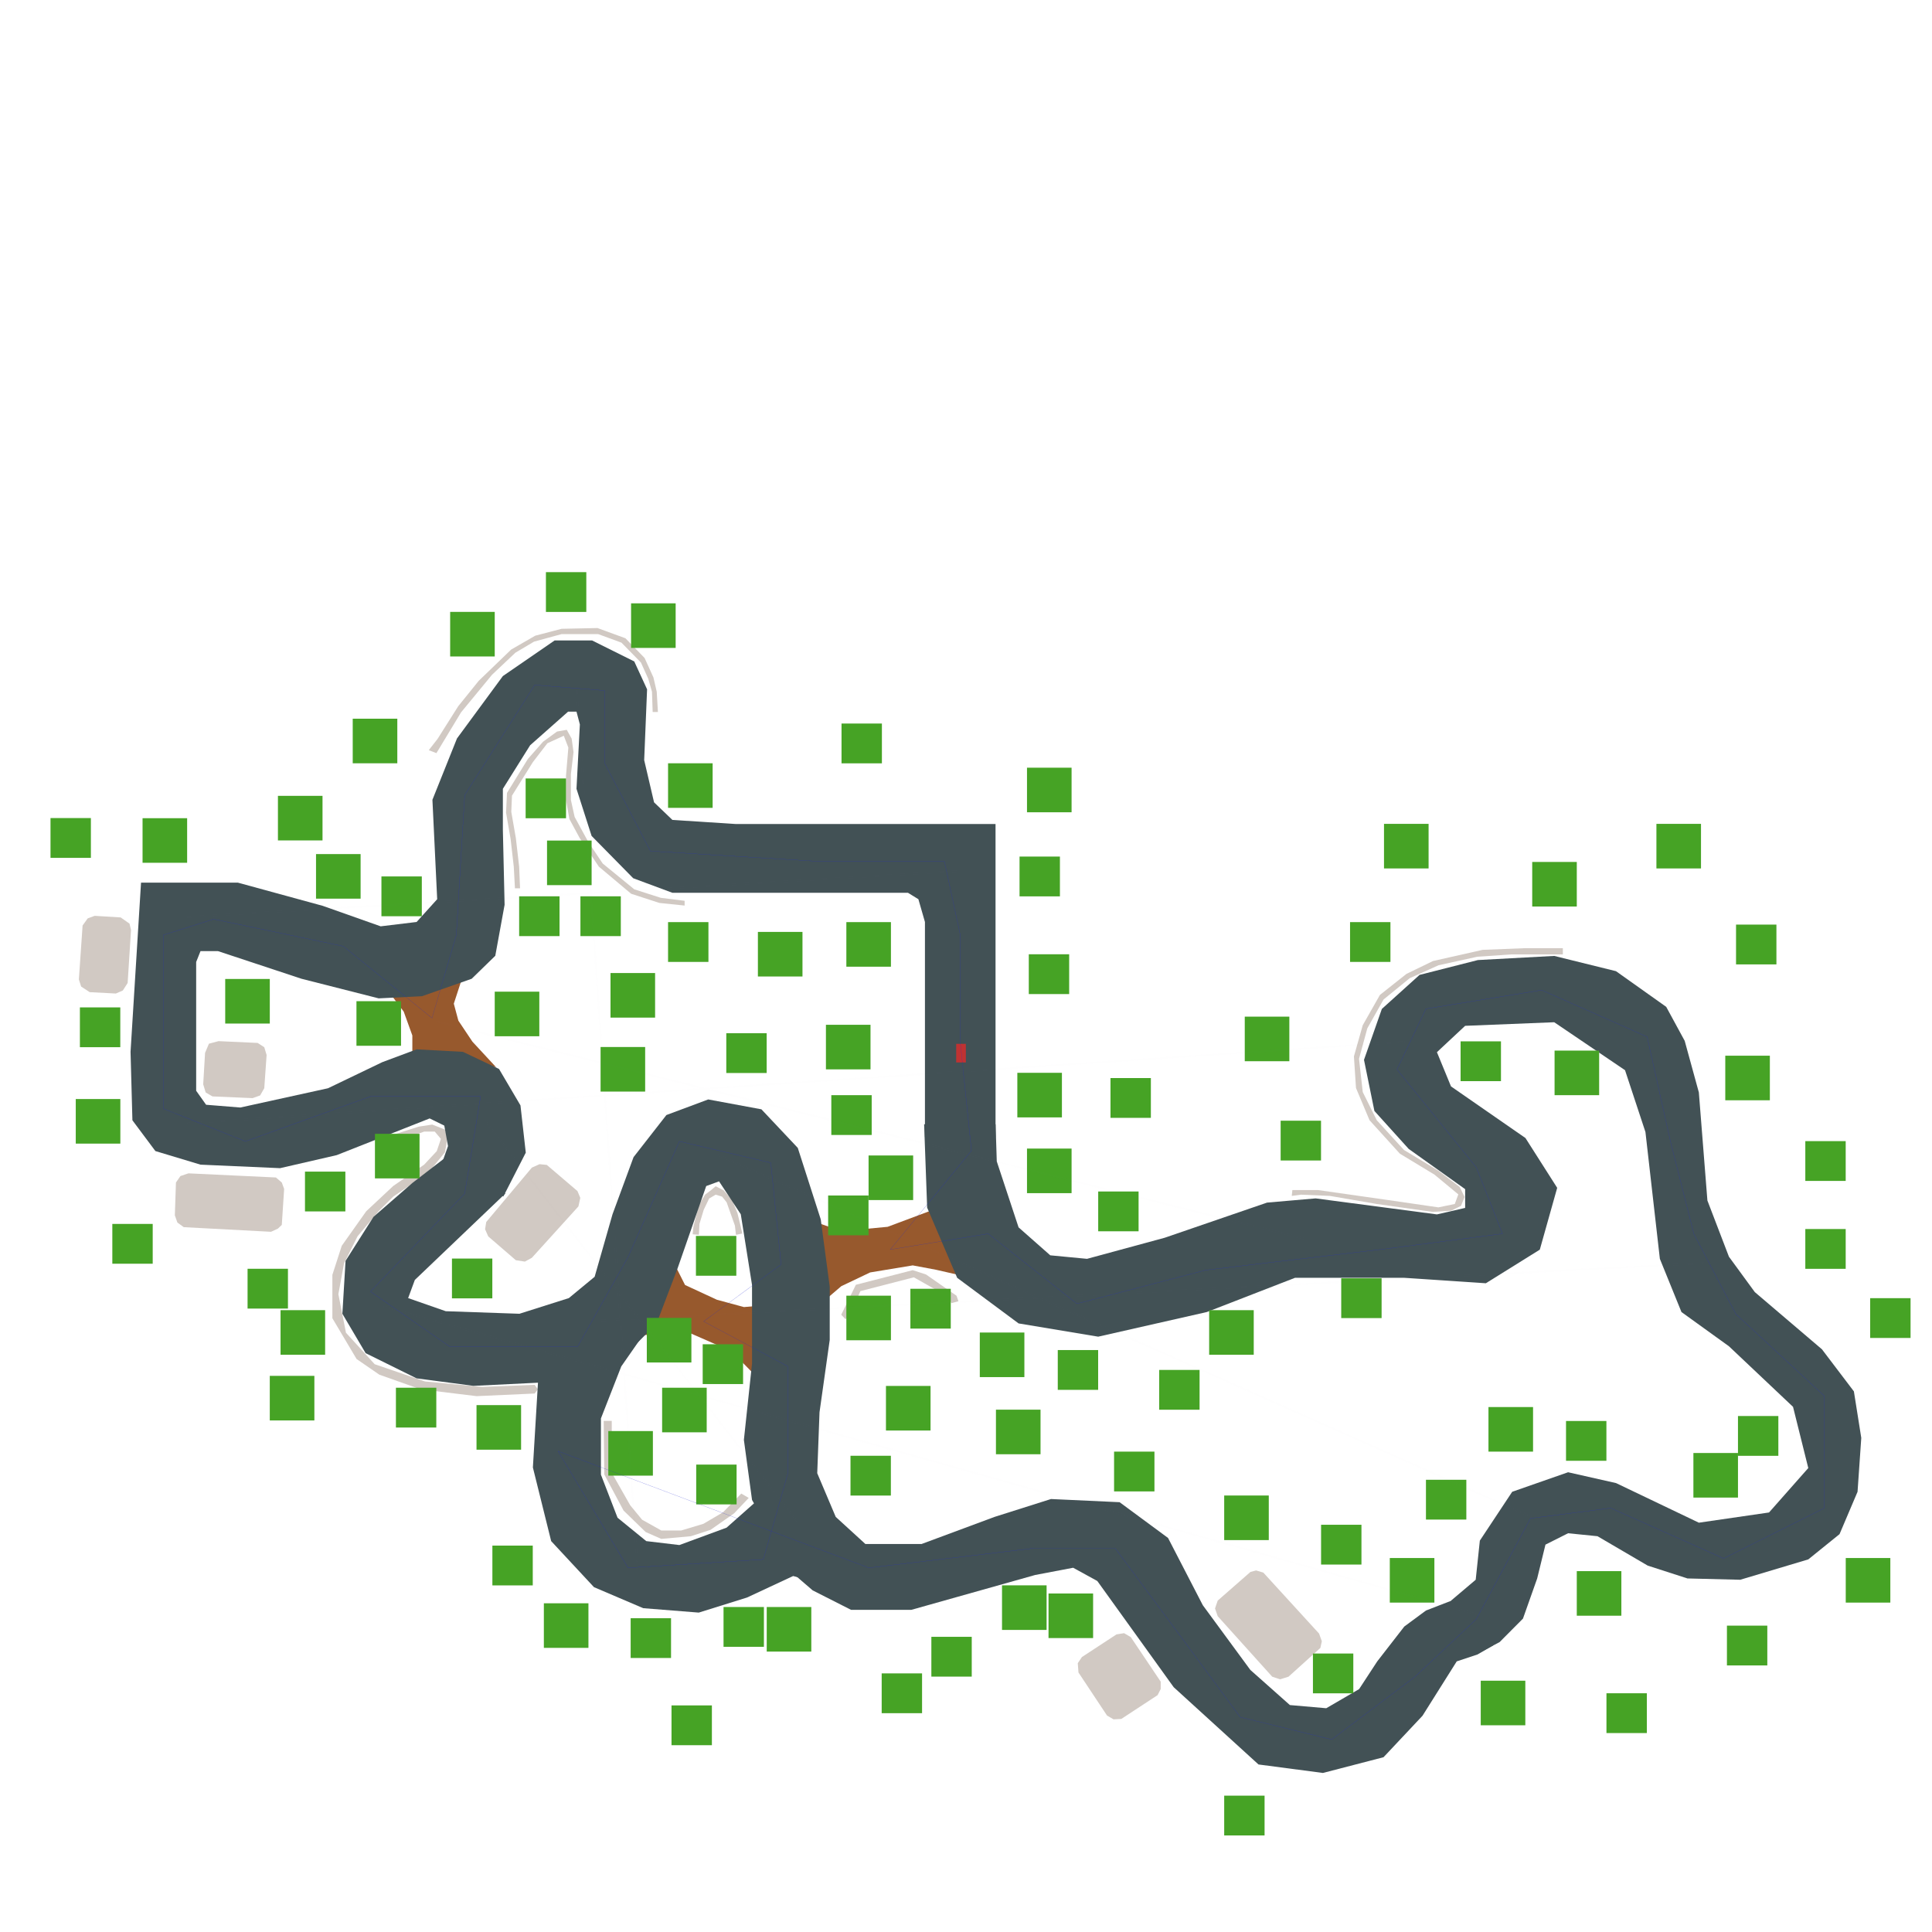
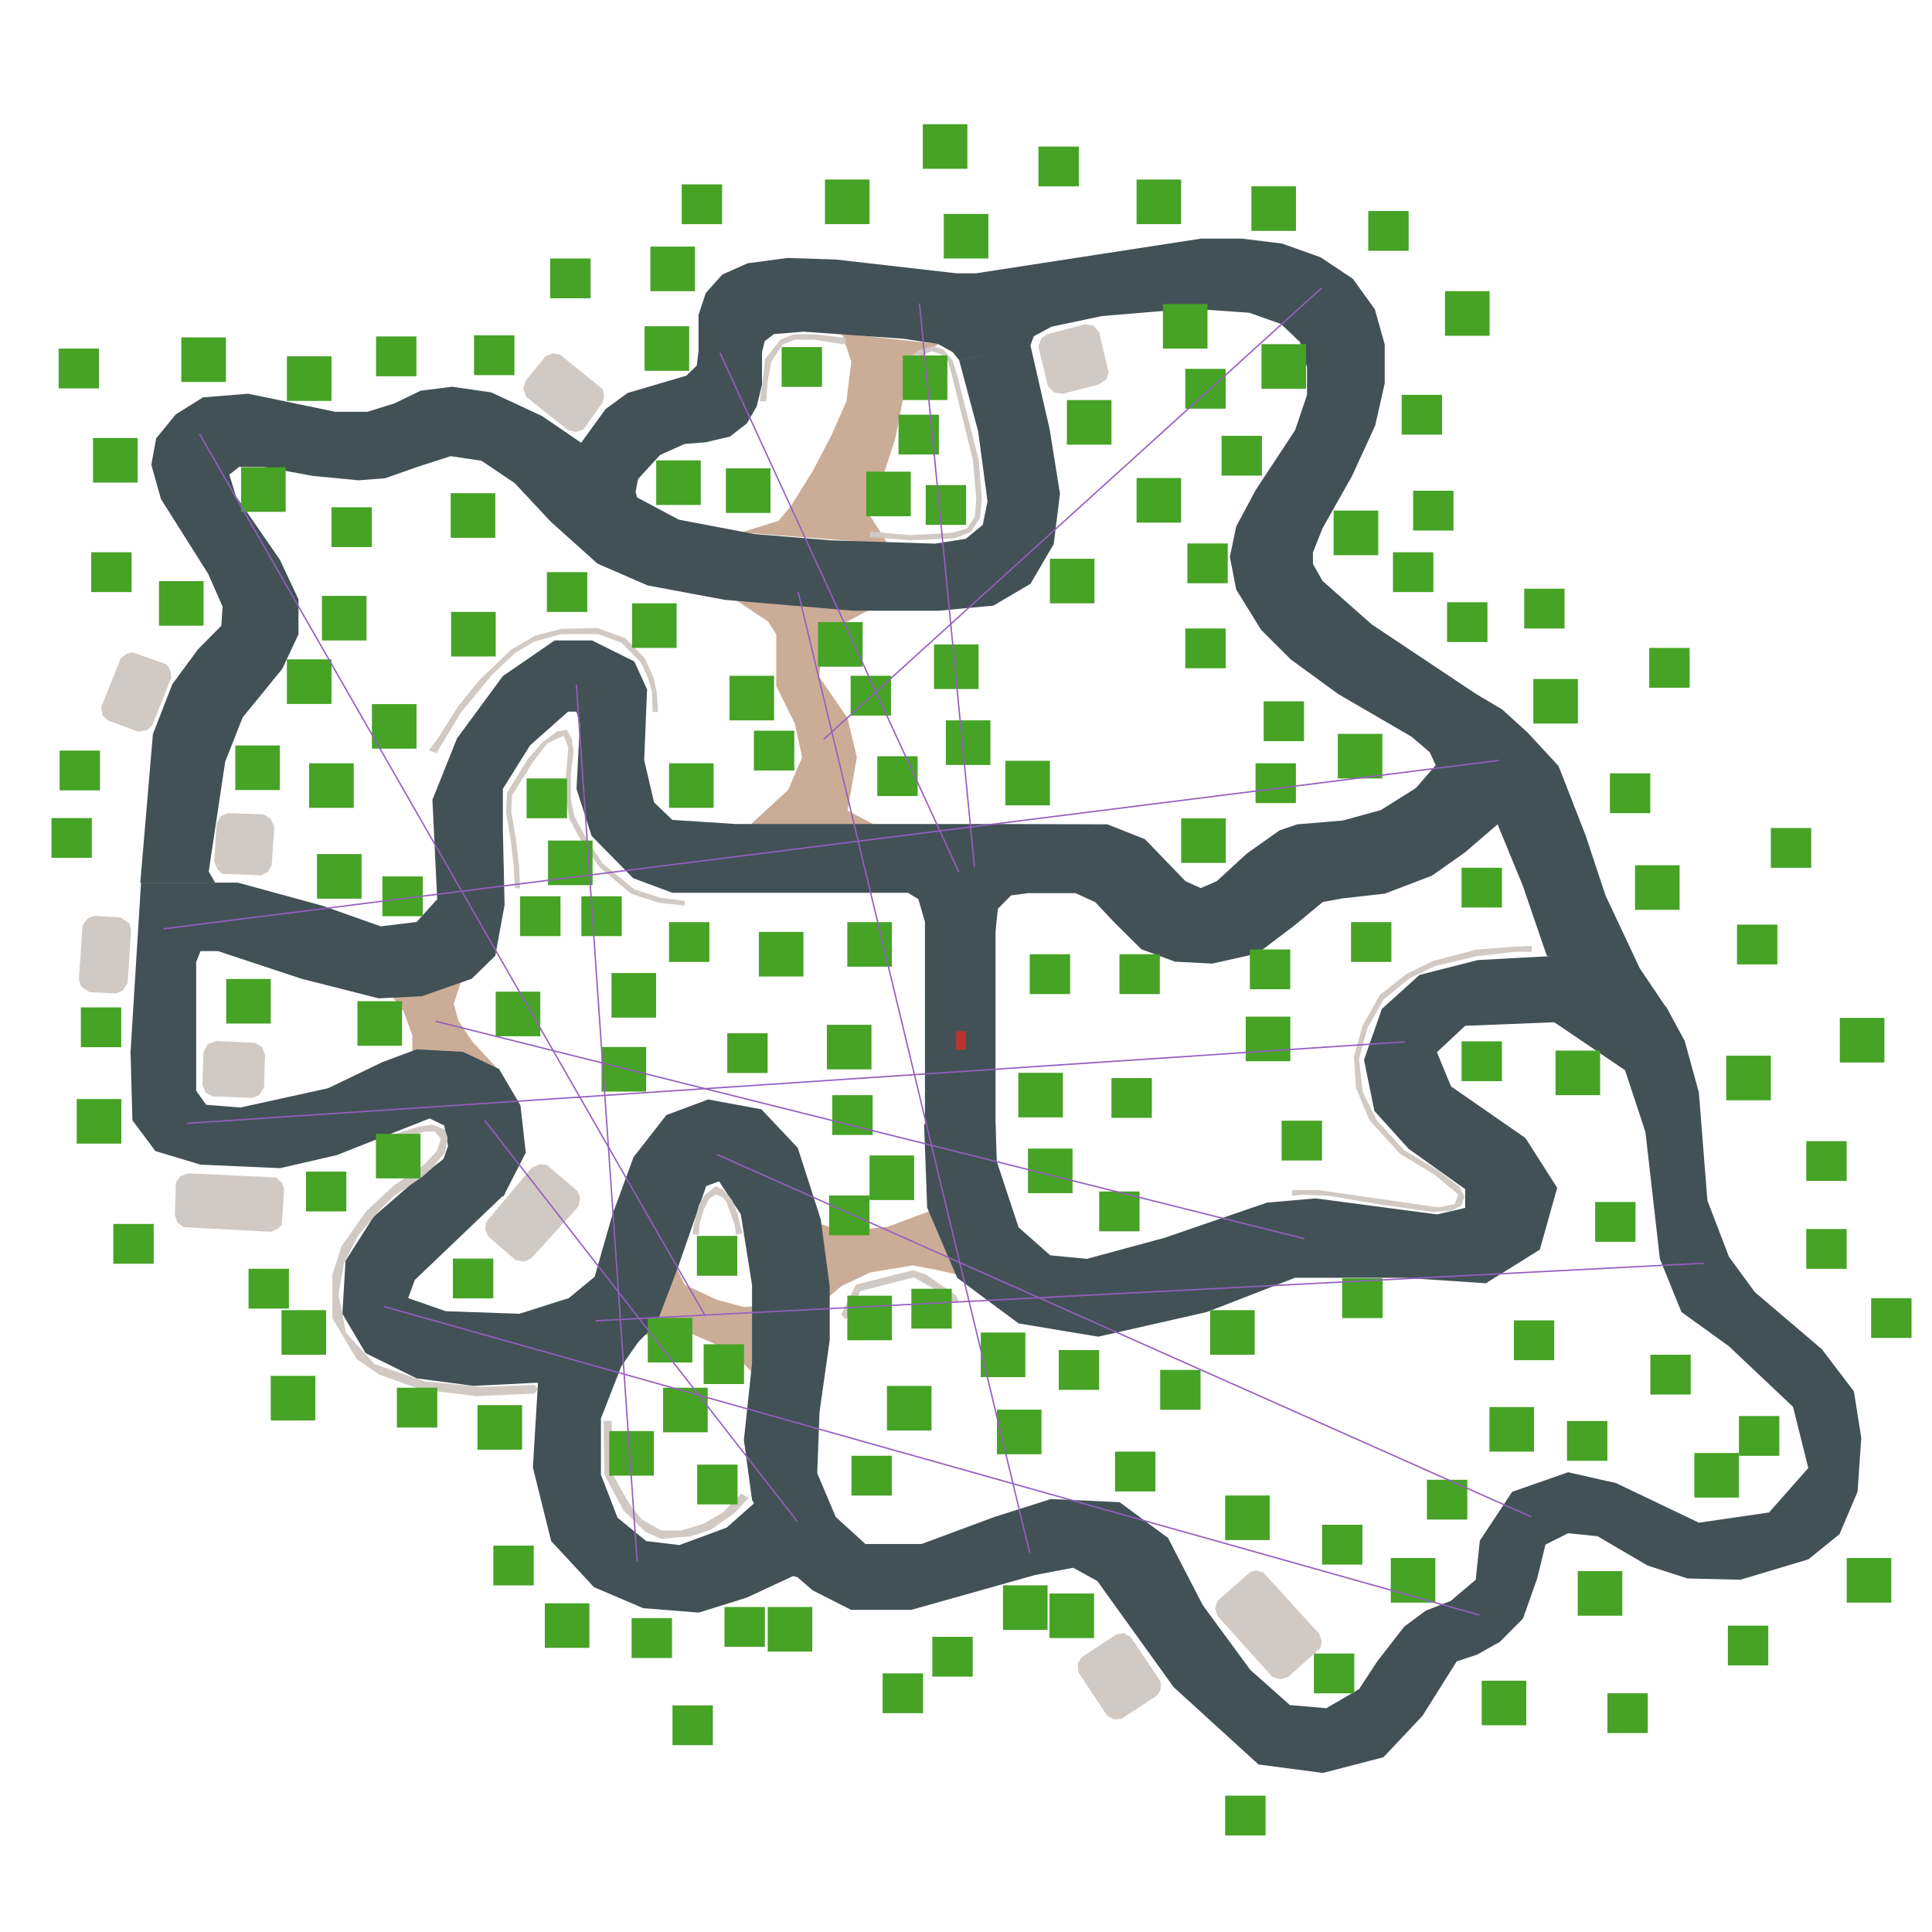
<svg xmlns="http://www.w3.org/2000/svg" width="14000" height="14000" viewBox="0 0 14000 14000" fill="none">
+   <g opacity="0.5">
+     <path d="M2925.5 7330.5L2844 7222L3340.5 7113.5L3288.5 7273L3321.5 7396L3423.5 7548.5L3594.5 7733L2988 7615V7503.5L2925.5 7330.5Z" fill="#97592D" />
+     <path d="M6096.5 8921.5L5931.5 8863V9461L6096.5 9320L6305.5 9220.5L6614 9169.5L6782 9201L6942 9237.5L6738 8775.5L6432 8890L6096.5 8921.5Z" fill="#97592D" />
+     <path d="M6023.5 3157.5L5887.5 3416.5L5733 3664.5L5641.5 3774L5370.5 3858.5L6432.5 3939.5L6306 3739.5L6403 3438.5L6486.5 3182L6549 2864.5L6602.5 2643.5L6800 2492.5L6101 2417L6169 2621L6133 2909.5L6023.5 3157.5Z" fill="#97592D" />
+     <path d="M5565 4503.5L5295.5 4324L6317.5 4410L5965.5 4597L5936 4904L6141.5 5203.5L6209 5488L6141.5 5873.5L6362.5 5989.5H5423L5711 5724L5812.5 5488L5760 5244.5L5625 4971.5V4597L5565 4503.5Z" fill="#97592D" />
+     <path d="M4964 9311.5L4904.5 9193.5L4659 9675L4984 9653L5195 9745.5L5369.5 9862L5464 9958L5518.5 9460.5L5391 9471.5L5195 9418.5L4964 9311.5Z" fill="#97592D" />
+   </g>
+   <path d="M1724 6396H1022L946 7622L959.5 8118L1126 8341L1453 8439.5L2029.5 8465L2440 8370.5L3113.5 8104.5L3219.5 8156.5L3246.5 8305L3198.5 8439.5L3647.5 8670L3810 8352.5L3771.5 8010L3616 7746L3354.5 7622L3019 7604L2771 7696.5L2376.5 7886L1741.5 8025.5L1493.5 8005.5L1421.5 7904V6971L1453 6892H1579L2185 7092.5L2744 7234.5L3057.5 7219L3418 7092.5L3589 6926L3656.5 6556.5L3644 6015.5V5716L3841.5 5400.5L4116.5 5157H4177.5L4202 5249.5L4177.5 5716L4287 6057.5L4588.5 6364L4872.5 6469.5H6579.5L6655 6516L6702.5 6681V8239H7214V5971H5330L4872.5 5941.5L4739.5 5814L4668 5508L4689 4995L4596 4793L4290.5 4641H4019L3644 4899L3311.5 5351L3133.5 5795.5L3168 6516L3019 6681L2758.5 6712.5L2338.5 6564L1724 6396Z" fill="#425155" />
+   <path d="M7231 6585.5L7213 6755L6957 6371L7205 5971L8024.5 5973.5L8296.5 6081L8590.5 6385.5L8701 6435.5L8817 6385.5L9033.5 6186.5L9272 6017L9400 5973.5L9729 5946L10006.5 5870L10260 5710.5L10404 5544.5L10360.5 5451L10228 5338L9699 5030.5L9353.5 4778.5L9138 4563.5L8958 4272L8912 4035L8958 3815L9098.5 3552L9385 3117L9471 2862.5V2660L9420 2478.5L9283 2348L9054 2266.5L8627 2236.5L7983.5 2290.5L7620 2367L7491 2437L7465.5 2507L6951 2610.5L6903.5 2551.5L6798 2493L6545 2454.5L5821.5 2403.5L5608 2421L5541.5 2472L5522 2551.5V2786L5484 2943.5L5412.5 3068L5289.5 3163.5L5113 3205L4960 3217.5L4783 3297L4624 3471L4598.5 3598.5L4207.5 3213.5L4388.5 2964L4548 2847.5L4794.5 2775L4973.5 2722.5L5049 2649L5062 2541.5V2281L5114.5 2123L5234 1989.5L5417 1908L5704 1869.5L6057 1880.5L6931 1980.5H7072L8704 1729H8998L9290.5 1765L9569.5 1864.5L9803.5 2020.5L9962.5 2241L10034 2495.5V2779L9965.5 3082.5L9797.5 3449L9583.5 3828L9514 4003V4086.5L9583.5 4209.5L9940.5 4525L10698 5030L10886 5141.5L11071 5310L11294 5551L11490.5 6055L11634 6488.5L11883 7018L12088 7321.5L11208 6924L11034 6416L10852 5973.5L10615 6177.5L10376 6345.5L10035.5 6475.5L9729 6510L9585.5 6536L9381 6705.5L9111.5 6909.5L8784 6982.5L8514.5 6968.5L8270.5 6878.5L8078.5 6688L7936.5 6537.5L7793 6472H7450L7326.5 6488.5L7231 6585.5Z" fill="#425155" />
+   <path d="M7467 2503L6950 2609L7088 3126L7156 3633L7121.5 3803.5L6998 3904.5L6775.5 3939.5L6023.5 3915.5L5466.5 3870L4918.5 3765.5L4616.5 3604.5L4607 3566.5L4294.5 3265L3926.5 3014L3560 2843.5L3276 2802.5L3048.5 2831L2856 2924L2663 2984H2429.5L1798 2853L1471 2879.5L1273.5 3003L1131.5 3176.5L1096.5 3367.5L1166 3615.5L1509 4159L1613 4396L1603.5 4534.5L1434.5 4705.5L1249 4957.5L1108 5320L1016.5 6397H1559L1512.5 6315L1632 5519L1758.5 5198.5L2045.5 4846.5L2163 4596.5V4343.5L2028.5 4056.5L1710 3596L1661.5 3439.5L1732.5 3383.5H1911.5L2269 3449L2599 3480.5L2791 3465.5L3024 3383.5L3266 3305.5L3489.5 3339L3730 3501L3991 3780.5L4330 4084.5L4693.5 4242.5L5254.5 4347L6180.5 4425.5H6800L7199 4388.5L7467 4230.5L7635.5 3943.5L7681 3577.5L7606.5 3112L7467 2503Z" fill="#425155" />
+   <path d="M4502 9901.5L4683 9641.5L3900 9992L3861.5 10634L3994 11167.5L4304 11501L4661 11653.5L5063.5 11685.5L5412.5 11576.5L5747.5 11420.5L5811.5 11437.5L5484.5 10875.5L5265 11070L4923 11196L4683 11167.5L4475 10998L4354.5 10686V10278.5L4502 9901.5Z" fill="#425155" />
+   <path d="M3006 9275L3662 8648.5L3216.5 8396.5L2988.5 8572L2706.5 8817.5L2504 9136.5L2481 9520L2649.5 9805.5L3018.5 9988L3430.5 10042.5L3899.5 10019.5L4584.5 9765L4757.5 9591.5L4910 9191L5117.5 8594.5L5210.5 8560.5L5368 8799L5449.5 9311.5V9881L5390.5 10434L5449.5 10869L5759.5 11413L5889 11524.5L6167 11665.5H6604L7501 11413L7776.5 11360.5L7951.5 11456.5L8505 12226L9119.5 12786L9586.5 12847.5L10025.5 12733.5L10308 12433L10556 12039L10706.5 11989L10820.5 11923L10586 11572.5L10333 11670.5L10176 11786.5L9980 12039L9848.5 12240L9610.5 12378.5L9347 12355.5L9060.5 12101L8716 11632L8464 11144.5L8113 10885.5L7616 10862.5L7207 10992L6678 11188.5H6271L6056 10992L5922 10675.5L5938.5 10234L6012.5 9709.5V9323.5L5947.5 8836L5781 8318L5517.5 8038.5L5132 7967L4829 8080L4591 8385L4438.5 8799L4309 9252L4122 9406.5L3764 9520L3230 9501.5L2957.5 9406.5L3006 9275Z" fill="#425155" />
+   <path d="M10867 11899L10693.5 11990.5L10514.5 11599L10693.5 11447.5L10723.5 11164L10958 10810L11363 10668.5L11710.5 10747L12310.5 11034L12819 10960L13103.5 10638L12993 10194.5L12528.5 9755.5L12184.5 9507.5L12028 9122L11923.5 8203L11775.5 7755L11262.5 7407.5L10617 7433.5L10412.5 7624.5L10514.5 7872.5L11054 8246.5L11284 8607.5L11158 9055.5L10767 9299L10175.5 9259.5H9384L8745 9507.5L7958 9686L7381 9590L6936 9259.5L6718.5 8751L6696.5 8147H7214.5L7223 8416L7381 8894L7610.5 9096.5L7877 9122L8440.5 8969L9181.5 8714.5L9533.5 8684L10412.5 8800L10617 8753V8617L10208 8325.5L9959.5 8050.5L9884 7680L10013.5 7311L10286.5 7064.5L10709 6957L11262.5 6927L11710 7037.5L12074 7296L12208 7542.5L12310.5 7916L12372.5 8699.5L12528.5 9106.5L12716 9363L13202.5 9777.5L13434 10082.5L13487.5 10419.5L13460.5 10810L13330 11117L13103.5 11300L12610.5 11447.5L12228 11438L11940 11345L11576 11132L11363 11110.5L11199 11193L11139 11438L11036 11729L10867 11899Z" fill="#425155" />
  <path d="M874.5 6648L686 6636.5L635.5 6655L598.5 6706.5L571.5 7097.5L588 7149L650 7189.5L839.5 7199.5L890 7177.5L925 7123L949.5 6739L938.5 6693L874.5 6648Z" fill="#D1C9C3" />
-   <path d="M1867 7557.5L1583.5 7544.5L1514 7563L1486 7629.5L1472.5 7857.5L1490.5 7916.5L1539.5 7945L1830.5 7957.5L1885 7938L1915 7885.5L1932 7645L1915 7588.5L1867 7557.5Z" fill="#D1C9C3" />
+   <path d="M1849 7556.7L1566.5 7543.5L1503 7567.5L1474 7626.5L1467 7862.5L1490.5 7916.5L1539.5 7945L1825 7955.5L1879.5 7935L1913 7879.5L1921 7644L1901.5 7589.5L1849 7556.7Z" fill="#D1C9C3" />
+   <path d="M1911 5901.5L1654 5892L1597.5 5915L1569 5969.5L1552.5 6245L1575 6297L1608.5 6332.01L1894 6342.51L1940.5 6318.5L1968.5 6270L1987.5 5992.5L1962 5934L1911 5901.5Z" fill="#D1C9C3" />
+   <path d="M916 4737.5L961 4727L1208.5 4814.5L1233.5 4856.5L1242.5 4908.5L1103 5256L1066.5 5291L1002 5301.5L789 5223.5L744 5187L734 5123.5L874 4772.5L916 4737.5Z" fill="#D1C9C3" />
+   <path d="M4366.5 2819.5L4059.5 2571L4005 2560L3953 2582L3810 2757.5L3791.5 2817L3815 2877.5L4113 3114.5L4170.5 3130L4225.5 3114.5L4366.5 2917L4378.5 2867.5L4366.5 2819.5Z" fill="#D1C9C3" />
+   <path d="M7924.5 2360.5L7864 2349L7586.5 2422.5L7545.5 2452.5L7524.5 2512.5L7594 2798L7637 2844L7699.5 2854L7960.5 2786.5L8014.5 2751.5L8034.5 2701L7964.5 2407L7924.5 2360.5Z" fill="#D1C9C3" />
  <path d="M1999.5 8532.5L1365.5 8502.5L1307.5 8522L1275 8569L1267 8807L1285.5 8859L1331.5 8892.5L1964 8926L2014 8903L2042 8876L2059 8615.5L2042 8569L1999.5 8532.5Z" fill="#D1C9C3" />
  <path d="M3523.5 8855L3854 8461L3910 8436L3962.5 8441.5L4184.5 8631L4205 8680L4191.5 8742L3854 9114.5L3803.5 9142L3738 9132L3538 8959.5L3515 8907.5L3523.5 8855Z" fill="#D1C9C3" />
  <path d="M8411 12186L8194 11863L8145.5 11834.5L8090.5 11843.5L7840 12007.5L7810 12052L7815 12119.5L8022 12431.5L8069 12459L8125.5 12456L8388.5 12283.5L8411 12239V12186Z" fill="#D1C9C3" />
  <path d="M8824 11598.5L9061 11391L9102 11380L9154.5 11395.5L9558.5 11837.5L9578.5 11893L9568 11941.5L9337 12150L9275.5 12169L9219 12150L8824 11711.5L8804.5 11655.5L8824 11598.5Z" fill="#D1C9C3" />
  <path d="M5068.5 8869L5064.5 8948L5019 8944L5025 8887L5064.5 8731L5109 8657L5151 8625.5L5186 8596L5244 8625.5L5305.5 8696.5L5343.5 8789.5L5366 8881.5L5379 8938.5L5333 8948L5325.5 8881.5L5265.5 8712.5L5233 8671.5L5186 8657L5138.5 8685L5099.5 8766.5L5068.5 8869Z" fill="#D1C9C3" />
  <path d="M6096 9527L6126.5 9559L6156.5 9537L6234.5 9356L6622 9256L6868 9395L6894 9443L6945 9429L6931.5 9389.5L6710.5 9235.5L6614 9204L6202 9310L6096 9527Z" fill="#D1C9C3" />
  <path d="M3034.5 8164L2844 8224.5L2854 8279.5L3073.5 8200H3150.5L3195 8253L3165 8341.5L3073.5 8439.5L2849.5 8594L2654 8777L2476.5 9027.5L2408.5 9238V9552.5L2584 9848L2749 9961.5L3048 10067.5L3453.5 10117L3874.5 10098L3897.5 10067.5L3874.5 10035L3495.5 10050L3079.5 10010.5L2715 9885.5L2507 9657.5L2452 9378L2493 9155L2591 8958.5L2743.5 8777L2849.5 8671L3057.5 8529.5L3132 8463.5L3224 8350L3244 8244L3224 8185L3132 8149L3034.5 8164Z" fill="#D1C9C3" />
  <path d="M4374.5 10296H4433V10672.5L4566.5 10907.5L4653 11012.5L4792 11090.5H4936.5L5097.5 11042L5239.5 10958.5L5371.5 10823L5425.5 10854.5L5320 10966L5148.5 11086L5006.5 11132L4792 11151.5L4678.5 11101.5L4518.5 10946L4379 10684.5L4374.5 10296Z" fill="#D1C9C3" />
  <path d="M3825 5500L3674 5745.5L3667 5888L3700 6079.5L3723 6280L3731.5 6437H3768.5L3762 6280L3738 6072.5L3705 5883L3710 5765.5L3861.5 5522.5L3966.5 5386L4085.5 5331.5L4118.5 5417.5L4101.5 5620V5797L4126 5935L4200.5 6072.5L4339.5 6280L4573.5 6476.5L4778 6543L4961 6562V6527.5L4788.5 6506L4596.5 6444.5L4367.5 6257.5L4262.5 6100.5L4164 5919.5L4137 5797V5609L4156 5450.5L4142.5 5352.5L4107 5288.5L4036.5 5301L3935 5375L3825 5500Z" fill="#D1C9C3" />
  <path d="M3341 5162L3162.5 5457.5L3107 5436L3170 5355.5L3320.5 5117.5L3469 4933.5L3704 4707L3878.5 4606.5L4069.5 4556.5L4329.5 4551L4532 4625L4671 4768L4735 4909L4759 5012.5L4767.5 5159.5H4729.5L4724.5 5012.5L4698 4920L4644.5 4801L4503.5 4657L4334.5 4595H4069.5L3870 4649.5L3735 4729.5L3565.5 4889.5L3341 5162Z" fill="#D1C9C3" />
-   <path d="M9365 8623.5L9360.5 8666L9427 8657L9636.5 8666L9976.5 8724.5L10382.5 8782L10515 8773.5L10587 8738L10613 8673.5L10577.5 8601L10423 8483.5L10173.5 8333L9976.5 8117.5L9875 7913.5L9848 7672.5L9908 7452L10025.5 7243L10215 7088.5L10424.5 6994.5L10704.5 6933L10951.5 6916H11325V6871H11047L10743.5 6883L10384 6964L10192 7057L9999.5 7209.5L9875 7429L9811 7655L9826 7884L9924 8117.5L10144 8360L10395 8512L10567.5 8655L10542 8724.5L10423 8749L10055 8695.5L9550 8623.5H9365Z" fill="#D1C9C3" />
-   <path d="M2925.5 7330.5L2844 7222L3340.5 7113.5L3288.5 7273L3321.5 7396L3423.5 7548.5L3594.5 7733L2988 7615V7503.5L2925.5 7330.5Z" fill="#97592D" />
-   <path d="M6096.5 8921.5L5931.5 8863V9461L6096.5 9320L6305.5 9220.5L6614 9169.5L6782 9201L6942 9237.5L6738 8775.5L6432 8890L6096.5 8921.5Z" fill="#97592D" />
-   <path d="M4964 9311.5L4904.5 9193.5L4659 9675L4984 9653L5195 9745.5L5369.5 9862L5464 9958L5518.5 9460.5L5391 9471.5L5195 9418.5L4964 9311.5Z" fill="#97592D" />
-   <path d="M1724 6396H1022L946 7622L959.5 8118L1126 8341L1453 8439.5L2029.5 8465L2440 8370.5L3113.5 8104.5L3219.5 8156.5L3246.5 8305L3198.5 8439.5L3647.5 8670L3810 8352.5L3771.5 8010L3616 7746L3354.5 7622L3019 7604L2771 7696.5L2376.5 7886L1741.5 8025.5L1493.5 8005.5L1421.5 7904V6971L1453 6892H1579L2185 7092.5L2744 7234.5L3057.5 7219L3418 7092.5L3589 6926L3656.5 6556.5L3644 6015.5V5716L3841.5 5400.5L4116.5 5157H4177.5L4202 5249.5L4177.5 5716L4287 6057.5L4588.5 6364L4872.5 6469.5H6579.5L6655 6516L6702.5 6681V8239H7214V5971H5330L4872.5 5941.5L4739.5 5814L4668 5508L4689 4995L4596 4793L4290.5 4641H4019L3644 4899L3311.5 5351L3133.5 5795.5L3168 6516L3019 6681L2758.5 6712.5L2338.5 6564L1724 6396Z" fill="#425155" />
-   <path d="M4502 9901.5L4683 9641.5L3900 9992L3861.5 10634L3994 11167.5L4304 11501L4661 11653.5L5063.5 11685.5L5412.5 11576.5L5747.5 11420.5L5811.5 11437.5L5484.5 10875.5L5265 11070L4923 11196L4683 11167.5L4475 10998L4354.5 10686V10278.5L4502 9901.5Z" fill="#425155" />
-   <path d="M3006 9275L3662 8648.5L3216.5 8396.5L2988.5 8572L2706.5 8817.5L2504 9136.5L2481 9520L2649.5 9805.5L3018.5 9988L3430.5 10042.5L3899.5 10019.5L4584.5 9765L4757.5 9591.5L4910 9191L5117.5 8594.5L5210.5 8560.5L5368 8799L5449.5 9311.5V9881L5390.5 10434L5449.5 10869L5759.5 11413L5889 11524.5L6167 11665.5H6604L7501 11413L7776.5 11360.5L7951.5 11456.5L8505 12226L9119.5 12786L9586.5 12847.5L10025.5 12733.5L10308 12433L10556 12039L10706.5 11989L10820.5 11923L10586 11572.5L10333 11670.5L10176 11786.5L9980 12039L9848.5 12240L9610.5 12378.5L9347 12355.5L9060.5 12101L8716 11632L8464 11144.5L8113 10885.5L7616 10862.5L7207 10992L6678 11188.5H6271L6056 10992L5922 10675.5L5938.5 10234L6012.5 9709.5V9323.5L5947.5 8836L5781 8318L5517.5 8038.5L5132 7967L4829 8080L4591 8385L4438.5 8799L4309 9252L4122 9406.5L3764 9520L3230 9501.5L2957.5 9406.5L3006 9275Z" fill="#425155" />
-   <path d="M10867 11899L10693.5 11990.5L10514.5 11599L10693.5 11447.5L10723.5 11164L10958 10810L11363 10668.5L11710.5 10747L12310.5 11034L12819 10960L13103.5 10638L12993 10194.5L12528.5 9755.5L12184.5 9507.5L12028 9122L11923.5 8203L11775.5 7755L11262.5 7407.5L10617 7433.5L10412.5 7624.5L10514.5 7872.5L11054 8246.5L11284 8607.5L11158 9055.5L10767 9299L10175.5 9259.5H9384L8745 9507.5L7958 9686L7381 9590L6936 9259.5L6718.5 8751L6696.5 8147H7214.5L7223 8416L7381 8894L7610.5 9096.5L7877 9122L8440.5 8969L9181.5 8714.5L9533.5 8684L10412.5 8800L10617 8753V8617L10208 8325.5L9959.5 8050.5L9884 7680L10013.5 7311L10286.5 7064.5L10709 6957L11262.5 6927L11710 7037.5L12074 7296L12208 7542.5L12310.5 7916L12372.5 8699.5L12528.5 9106.5L12716 9363L13202.5 9777.5L13434 10082.5L13487.5 10419.5L13460.5 10810L13330 11117L13103.5 11300L12610.5 11447.5L12228 11438L11940 11345L11576 11132L11363 11110.5L11199 11193L11139 11438L11036 11729L10867 11899Z" fill="#425155" />
-   <rect x="6133" y="6682" width="323.05" height="323.05" fill="#46A325" />
-   <rect x="6294" y="8373" width="323.05" height="323.05" fill="#46A325" />
-   <rect x="7442" y="5563" width="323.05" height="323.05" fill="#46A325" />
-   <rect x="4841" y="5531" width="323.05" height="323.05" fill="#46A325" />
-   <rect x="4424" y="7051" width="323.05" height="323.05" fill="#46A325" />
-   <rect x="5492" y="6753" width="323.05" height="323.05" fill="#46A325" />
-   <rect x="5985" y="7426" width="323.05" height="323.05" fill="#46A325" />
-   <rect x="7442" y="8323" width="323.05" height="323.05" fill="#46A325" />
-   <rect x="7372" y="7774" width="323.05" height="323.05" fill="#46A325" />
-   <rect x="6420" y="10043" width="323.05" height="323.05" fill="#46A325" />
-   <rect x="2583" y="7255" width="323.05" height="323.05" fill="#46A325" />
-   <rect x="3964" y="6091" width="323.05" height="323.05" fill="#46A325" />
-   <rect x="2290" y="6189" width="323.05" height="323.05" fill="#46A325" />
-   <rect x="4573" y="4372" width="323.05" height="323.05" fill="#46A325" />
-   <rect x="3262" y="4434" width="323.05" height="323.05" fill="#46A325" />
-   <rect x="4352" y="7587" width="323.05" height="323.05" fill="#46A325" />
-   <rect x="6133" y="9389" width="323.05" height="323.05" fill="#46A325" />
-   <rect x="7100" y="9656" width="323.05" height="323.05" fill="#46A325" />
-   <rect x="8762" y="9494" width="323.05" height="323.05" fill="#46A325" />
-   <rect x="7217" y="10215" width="323.05" height="323.05" fill="#46A325" />
-   <rect x="8871" y="10837" width="323.05" height="323.05" fill="#46A325" />
-   <rect x="10071" y="11290" width="323.05" height="323.05" fill="#46A325" />
-   <rect x="10786" y="10196" width="323.05" height="323.05" fill="#46A325" />
-   <rect x="12271" y="10529" width="323.05" height="323.05" fill="#46A325" />
-   <rect x="11265" y="7613" width="323.05" height="323.05" fill="#46A325" />
-   <rect x="11103" y="6246" width="323.05" height="323.05" fill="#46A325" />
-   <rect x="9020" y="7367" width="323.05" height="323.05" fill="#46A325" />
-   <rect x="12502" y="7650" width="323.05" height="323.05" fill="#46A325" />
-   <rect x="10029" y="5970" width="323.05" height="323.05" fill="#46A325" />
-   <rect x="12003" y="5970" width="323.05" height="323.05" fill="#46A325" />
-   <rect x="4408" y="10370" width="323.05" height="323.05" fill="#46A325" />
-   <rect x="4687" y="9550" width="323.05" height="323.05" fill="#46A325" />
-   <rect x="4798" y="10056" width="323.05" height="323.05" fill="#46A325" />
-   <rect x="3453" y="10182" width="323.05" height="323.05" fill="#46A325" />
-   <rect x="3941" y="11618" width="323.05" height="323.05" fill="#46A325" />
-   <rect x="5556" y="11645" width="323.05" height="323.05" fill="#46A325" />
-   <rect x="7261" y="11488" width="323.05" height="323.05" fill="#46A325" />
-   <rect x="549" y="7964" width="323.05" height="323.05" fill="#46A325" />
-   <rect x="1955" y="9970" width="323.05" height="323.05" fill="#46A325" />
-   <rect x="1033" y="5929" width="323.05" height="323.05" fill="#46A325" />
-   <rect x="2556" y="5208" width="323.05" height="323.05" fill="#46A325" />
-   <rect x="3585" y="7186" width="323.05" height="323.05" fill="#46A325" />
-   <rect x="1632" y="7094" width="323.05" height="323.05" fill="#46A325" />
-   <rect x="2717" y="8216" width="323.05" height="323.05" fill="#46A325" />
-   <rect x="2033" y="9494" width="323.05" height="323.05" fill="#46A325" />
-   <rect x="7598" y="11547" width="323.05" height="323.05" fill="#46A325" />
-   <rect x="10730" y="12179" width="323.05" height="323.05" fill="#46A325" />
-   <rect x="13375" y="11290" width="323.05" height="323.05" fill="#46A325" />
-   <rect x="11426" y="11385" width="323.05" height="323.05" fill="#46A325" />
-   <rect x="2014" y="5767" width="323.05" height="323.05" fill="#46A325" />
-   <rect x="3809" y="5641" width="292.6" height="288.4" fill="#46A325" />
-   <rect x="3762" y="6495" width="292.6" height="288.4" fill="#46A325" />
-   <rect x="3956" y="4146" width="292.6" height="288.4" fill="#46A325" />
-   <rect x="5263" y="7487" width="292.6" height="288.4" fill="#46A325" />
-   <rect x="3275" y="9120" width="292.6" height="288.4" fill="#46A325" />
-   <rect x="5043" y="8956" width="292.6" height="288.4" fill="#46A325" />
-   <rect x="5092" y="9741" width="292.6" height="288.4" fill="#46A325" />
-   <rect x="2869" y="10056" width="292.6" height="288.4" fill="#46A325" />
-   <rect x="1794" y="9194" width="292.6" height="288.4" fill="#46A325" />
-   <rect x="2210" y="8490" width="292.6" height="288.4" fill="#46A325" />
-   <rect x="814" y="8869" width="292.6" height="288.4" fill="#46A325" />
-   <rect x="3568" y="11200" width="292.6" height="288.4" fill="#46A325" />
-   <rect x="5045" y="10613" width="292.6" height="288.4" fill="#46A325" />
-   <rect x="4570" y="11726" width="292.6" height="288.4" fill="#46A325" />
-   <rect x="5243" y="11645" width="292.6" height="288.4" fill="#46A325" />
-   <rect x="4866" y="12358" width="292.6" height="288.4" fill="#46A325" />
-   <rect x="6389" y="12126" width="292.6" height="288.4" fill="#46A325" />
-   <rect x="6163" y="10549" width="292.6" height="288.4" fill="#46A325" />
-   <rect x="9514" y="11982" width="292.6" height="288.4" fill="#46A325" />
-   <rect x="11348" y="10297" width="292.6" height="288.4" fill="#46A325" />
-   <rect x="12514" y="11780" width="292.6" height="288.4" fill="#46A325" />
-   <rect x="13552" y="9407" width="292.6" height="288.4" fill="#46A325" />
-   <rect x="13082" y="8269" width="292.6" height="288.4" fill="#46A325" />
-   <rect x="13082" y="8906" width="292.6" height="288.4" fill="#46A325" />
-   <rect x="12580" y="6700" width="292.6" height="288.4" fill="#46A325" />
-   <rect x="9783" y="6682" width="292.6" height="288.4" fill="#46A325" />
-   <rect x="8047" y="7812" width="292.6" height="288.4" fill="#46A325" />
-   <rect x="7388" y="6207" width="292.6" height="288.4" fill="#46A325" />
-   <rect x="6024" y="7936" width="292.6" height="288.4" fill="#46A325" />
-   <rect x="6001" y="8663" width="292.6" height="288.4" fill="#46A325" />
-   <rect x="11641" y="12270" width="292.6" height="288.4" fill="#46A325" />
-   <rect x="8871" y="13012" width="292.6" height="288.4" fill="#46A325" />
-   <rect x="6749" y="11861" width="292.6" height="288.4" fill="#46A325" />
-   <rect x="8073" y="10519" width="292.6" height="288.4" fill="#46A325" />
-   <rect x="9573" y="11049" width="292.6" height="288.4" fill="#46A325" />
-   <rect x="10333" y="10723" width="292.6" height="288.4" fill="#46A325" />
-   <rect x="8400" y="9927" width="292.6" height="288.4" fill="#46A325" />
-   <rect x="7665" y="9783" width="292.6" height="288.4" fill="#46A325" />
-   <rect x="6597" y="9339" width="292.6" height="288.4" fill="#46A325" />
-   <rect x="12594" y="10261" width="292.6" height="288.4" fill="#46A325" />
-   <rect x="10584" y="7546" width="292.6" height="288.4" fill="#46A325" />
-   <rect x="9719" y="9263" width="292.6" height="288.4" fill="#46A325" />
-   <rect x="7958" y="8634" width="292.6" height="288.4" fill="#46A325" />
-   <rect x="9280" y="8121" width="292.6" height="288.4" fill="#46A325" />
-   <rect x="7455" y="6915" width="292.6" height="288.4" fill="#46A325" />
-   <rect x="6098" y="5243" width="292.6" height="288.4" fill="#46A325" />
-   <rect x="4206" y="6495" width="292.6" height="288.4" fill="#46A325" />
-   <rect x="2764" y="6351" width="292.6" height="288.4" fill="#46A325" />
-   <rect x="579" y="7300" width="292.6" height="288.4" fill="#46A325" />
-   <rect x="366" y="5928" width="292.6" height="288.4" fill="#46A325" />
-   <rect x="4841" y="6682" width="292.6" height="288.4" fill="#46A325" />
-   <g opacity="0.01">
-     <path d="M6964 6311L1315 6647.5" stroke="#955EBF" stroke-width="12" />
-     <path d="M3157.5 7400.5L9451.5 8976" stroke="#955EBF" stroke-width="12" />
-     <path d="M5196 8366L11096.5 10991.5" stroke="#955EBF" stroke-width="12" />
-     <path d="M10720.5 11703.5L2780.5 9467" stroke="#955EBF" stroke-width="12" />
-     <path d="M10178.5 7549.5L1357 8140" stroke="#955EBF" stroke-width="12" />
-     <path d="M12347.5 9153.5L4315.5 9570.5" stroke="#955EBF" stroke-width="12" />
-     <path d="M5775.5 11022.5L3512.5 8119" stroke="#955EBF" stroke-width="12" />
-     <path d="M4176.5 4960.5L4617 11316" stroke="#955EBF" stroke-width="12" />
-   </g>
-   <rect x="6929" y="7699" width="135" height="70" transform="rotate(-90 6929 7699)" fill="#BF3232" />
-   <path d="M6843.5 6241.5H5923.5L4713 6167L4382 5531.5V5004L3874.5 4963.5L3367.5 5761.5L3306.5 6775.5L3130.5 7377.5L2488 6857L1548 6660.5L1183 6775.5V8033.5L1778 8270.5L2684.5 7945.5H3482.5L3367.5 8649L2684.5 9359L3259 9758H4185.5L4551 9109L4923 8270.5L5585.5 8426L5660 9163L5098.5 9575.5L5707 9900V10684.5L5531.5 11300L4551 11361L4043.5 10515.5L6295.5 11361L7492.5 11219H8081L8547.5 11847.5L8987 12443L9650 12605L10251.5 12152L10698 11732.5L11090.5 11002.5L11672 10928L12490 11293L13220.5 10928V10116.5L12578 9521.5L12274 8940L12104.5 8270.5L11935.5 7513L11171.5 7174.5L10333 7310L10123 7749.5L10698 8459.5L10887.5 8940L10001.5 9054.5L8737 9203.5L7803.5 9447L7161 8940L6451 9054.5L7039.5 8338L6958.5 7553.5V6775.5L6843.5 6241.5Z" stroke="#2027CD" />
+   <path d="M6653.5 2539.5L6562.5 2620L6587.5 2652L6670.5 2571.5L6755 2546L6813 2565L6870 2620L6897.5 2718.5L7050 3335L7074.5 3613L7063.5 3745.5L7007.5 3829L6901 3860.5L6594 3878L6306 3851.5L6302 3891L6594 3915L6916 3901L7035 3855L7102 3751.5L7114.5 3613L7092.5 3335L6936 2718.5L6903 2612.5L6834 2530L6755 2509L6653.5 2539.5Z" fill="#D1C9C3" />
+   <path d="M5898 2461.5L6123.5 2496.5L6130.5 2452.5L6086 2444L5903.5 2422.5H5753L5655 2461.5L5544 2602.5L5527 2764.5L5504.5 2908H5552.5L5562 2768.5L5589.5 2620L5672.5 2496.5L5757.5 2461.5H5898Z" fill="#D1C9C3" />
+   <path d="M9365 8623.5L9360.5 8666L9427 8657L9636.5 8666L9976.5 8724.5L10382.5 8782L10515 8773.5L10587 8738L10613 8673.5L10577.5 8601L10423 8483.5L10173.5 8333L9976.5 8117.5L9875 7913.5L9848 7672.5L9908 7452L10025.5 7243L10215 7088.5L10401 7000L10700 6929L10982.5 6897H11099.5V6854.5L10982.5 6860L10700 6880.5L10384 6964L10192 7057L9999.5 7209.5L9875 7429L9811 7655L9826 7884L9924 8117.5L10144 8360L10395 8512L10567.5 8655L10542 8724.5L10423 8749L10055 8695.5L9550 8623.5H9365Z" fill="#D1C9C3" />
+   <rect x="6140" y="6682" width="323.05" height="323.05" fill="#46A325" />
+   <rect x="9694" y="5318" width="323.05" height="323.05" fill="#46A325" />
+   <rect x="8559" y="5930" width="323.05" height="323.05" fill="#46A325" />
+   <rect x="9141" y="2494" width="323.05" height="323.05" fill="#46A325" />
+   <rect x="8427" y="2203" width="323.05" height="323.05" fill="#46A325" />
+   <rect x="6542" y="2576" width="323.05" height="323.05" fill="#46A325" />
+   <rect x="6277" y="3418" width="323.05" height="323.05" fill="#46A325" />
+   <rect x="4755" y="3336" width="323.05" height="323.05" fill="#46A325" />
+   <rect x="1747" y="3386" width="323.05" height="323.05" fill="#46A325" />
+   <rect x="1705" y="5402" width="323.05" height="323.05" fill="#46A325" />
+   <rect x="3266" y="3574" width="323.05" height="323.05" fill="#46A325" />
+   <rect x="7608" y="4049" width="323.05" height="323.05" fill="#46A325" />
+   <rect x="6768" y="4670" width="323.05" height="323.05" fill="#46A325" />
+   <rect x="7285" y="5513" width="323.05" height="323.05" fill="#46A325" />
+   <rect x="5928" y="4508" width="323.05" height="323.05" fill="#46A325" />
+   <rect x="5286" y="4897" width="323.05" height="323.05" fill="#46A325" />
+   <rect x="11111" y="4920" width="323.05" height="323.05" fill="#46A325" />
+   <rect x="11848" y="6270" width="323.05" height="323.05" fill="#46A325" />
+   <rect x="13332" y="7376" width="323.05" height="323.05" fill="#46A325" />
+   <rect x="9664" y="3700" width="323.05" height="323.05" fill="#46A325" />
+   <rect x="9068" y="1350" width="323.05" height="323.05" fill="#46A325" />
+   <rect x="10471" y="2110" width="323.05" height="323.05" fill="#46A325" />
+   <rect x="6839" y="1550" width="323.05" height="323.05" fill="#46A325" />
+   <rect x="8236" y="1301" width="323.05" height="323.05" fill="#46A325" />
+   <rect x="6687" y="900" width="323.05" height="323.05" fill="#46A325" />
+   <rect x="4713" y="1787" width="323.05" height="323.05" fill="#46A325" />
+   <rect x="2079" y="2582" width="323.05" height="323.05" fill="#46A325" />
+   <rect x="5978" y="1301" width="323.05" height="323.05" fill="#46A325" />
+   <rect x="4671" y="2364" width="323.05" height="323.05" fill="#46A325" />
+   <rect x="1314" y="2445" width="323.05" height="323.05" fill="#46A325" />
+   <rect x="674" y="3174" width="323.05" height="323.05" fill="#46A325" />
+   <rect x="1152" y="4211" width="323.05" height="323.05" fill="#46A325" />
+   <rect x="2079" y="4778" width="323.05" height="323.05" fill="#46A325" />
+   <rect x="6301" y="8373" width="323.05" height="323.05" fill="#46A325" />
+   <rect x="4848" y="5531" width="323.05" height="323.05" fill="#46A325" />
+   <rect x="4431" y="7051" width="323.05" height="323.05" fill="#46A325" />
+   <rect x="5499" y="6753" width="323.05" height="323.05" fill="#46A325" />
+   <rect x="5992" y="7426" width="323.05" height="323.05" fill="#46A325" />
+   <rect x="7449" y="8323" width="323.05" height="323.05" fill="#46A325" />
+   <rect x="7379" y="7774" width="323.05" height="323.05" fill="#46A325" />
+   <rect x="6427" y="10043" width="323.05" height="323.05" fill="#46A325" />
+   <rect x="2590" y="7255" width="323.05" height="323.05" fill="#46A325" />
+   <rect x="3971" y="6091" width="323.05" height="323.05" fill="#46A325" />
+   <rect x="2333" y="4318" width="323.05" height="323.05" fill="#46A325" />
+   <rect x="6854" y="5220" width="323.05" height="323.05" fill="#46A325" />
+   <rect x="7731" y="2899" width="323.05" height="323.05" fill="#46A325" />
+   <rect x="8236" y="3464" width="323.05" height="323.05" fill="#46A325" />
+   <rect x="5260" y="3394" width="323.05" height="323.05" fill="#46A325" />
+   <rect x="2297" y="6189" width="323.05" height="323.05" fill="#46A325" />
+   <rect x="4580" y="4372" width="323.05" height="323.05" fill="#46A325" />
+   <rect x="3269" y="4434" width="323.05" height="323.05" fill="#46A325" />
+   <rect x="4359" y="7587" width="323.05" height="323.05" fill="#46A325" />
+   <rect x="6140" y="9389" width="323.05" height="323.05" fill="#46A325" />
+   <rect x="7107" y="9656" width="323.05" height="323.05" fill="#46A325" />
+   <rect x="8769" y="9494" width="323.05" height="323.05" fill="#46A325" />
+   <rect x="7224" y="10215" width="323.05" height="323.05" fill="#46A325" />
+   <rect x="8878" y="10837" width="323.05" height="323.05" fill="#46A325" />
+   <rect x="10078" y="11290" width="323.05" height="323.05" fill="#46A325" />
+   <rect x="10793" y="10196" width="323.05" height="323.05" fill="#46A325" />
+   <rect x="12278" y="10529" width="323.05" height="323.05" fill="#46A325" />
+   <rect x="11272" y="7613" width="323.05" height="323.05" fill="#46A325" />
+   <rect x="9027" y="7367" width="323.05" height="323.05" fill="#46A325" />
+   <rect x="12509" y="7650" width="323.05" height="323.05" fill="#46A325" />
+   <rect x="4415" y="10370" width="323.05" height="323.05" fill="#46A325" />
+   <rect x="4694" y="9550" width="323.05" height="323.05" fill="#46A325" />
+   <rect x="4805" y="10056" width="323.05" height="323.05" fill="#46A325" />
+   <rect x="3460" y="10182" width="323.05" height="323.05" fill="#46A325" />
+   <rect x="3948" y="11618" width="323.05" height="323.05" fill="#46A325" />
+   <rect x="5563" y="11645" width="323.05" height="323.05" fill="#46A325" />
+   <rect x="7268" y="11488" width="323.05" height="323.05" fill="#46A325" />
+   <rect x="556" y="7964" width="323.05" height="323.05" fill="#46A325" />
+   <rect x="1962" y="9970" width="323.05" height="323.05" fill="#46A325" />
+   <rect x="2695" y="5102" width="323.05" height="323.05" fill="#46A325" />
+   <rect x="3592" y="7186" width="323.05" height="323.05" fill="#46A325" />
+   <rect x="1639" y="7094" width="323.05" height="323.05" fill="#46A325" />
+   <rect x="2724" y="8216" width="323.05" height="323.05" fill="#46A325" />
+   <rect x="2040" y="9494" width="323.05" height="323.05" fill="#46A325" />
+   <rect x="7605" y="11547" width="323.05" height="323.05" fill="#46A325" />
+   <rect x="10737" y="12179" width="323.05" height="323.05" fill="#46A325" />
+   <rect x="13382" y="11290" width="323.05" height="323.05" fill="#46A325" />
+   <rect x="11433" y="11385" width="323.05" height="323.05" fill="#46A325" />
+   <rect x="2240" y="5531" width="323.05" height="323.05" fill="#46A325" />
+   <rect x="3816" y="5641" width="292.6" height="288.4" fill="#46A325" />
+   <rect x="3769" y="6495" width="292.6" height="288.4" fill="#46A325" />
+   <rect x="3963" y="4146" width="292.6" height="288.4" fill="#46A325" />
+   <rect x="5270" y="7487" width="292.6" height="288.4" fill="#46A325" />
+   <rect x="3282" y="9120" width="292.6" height="288.4" fill="#46A325" />
+   <rect x="6708" y="3515" width="292.6" height="288.4" fill="#46A325" />
+   <rect x="6511" y="3005" width="292.6" height="288.4" fill="#46A325" />
+   <rect x="5664" y="2515" width="292.6" height="288.4" fill="#46A325" />
+   <rect x="8589" y="2673" width="292.6" height="288.4" fill="#46A325" />
+   <rect x="8852" y="3158" width="292.6" height="288.4" fill="#46A325" />
+   <rect x="8589" y="4554" width="292.6" height="288.4" fill="#46A325" />
+   <rect x="8604" y="3938" width="292.6" height="288.4" fill="#46A325" />
+   <rect x="9157" y="5082" width="292.6" height="288.4" fill="#46A325" />
+   <rect x="9098" y="5531" width="292.6" height="288.4" fill="#46A325" />
+   <rect x="10486" y="4364" width="292.6" height="288.4" fill="#46A325" />
+   <rect x="11045" y="4266" width="292.6" height="288.4" fill="#46A325" />
+   <rect x="12832" y="6000" width="292.6" height="288.4" fill="#46A325" />
+   <rect x="11951" y="4695" width="292.6" height="288.4" fill="#46A325" />
+   <rect x="10157" y="2861" width="292.6" height="288.4" fill="#46A325" />
+   <rect x="11666" y="5604" width="292.6" height="288.4" fill="#46A325" />
+   <rect x="10591" y="6288" width="292.6" height="288.4" fill="#46A325" />
+   <rect x="9057" y="6880" width="292.6" height="288.4" fill="#46A325" />
+   <rect x="8112" y="6915" width="292.6" height="288.4" fill="#46A325" />
+   <rect x="11559" y="8710" width="292.6" height="288.4" fill="#46A325" />
+   <rect x="10970" y="9568" width="292.6" height="288.4" fill="#46A325" />
+   <rect x="11959" y="9817" width="292.6" height="288.4" fill="#46A325" />
+   <rect x="10240" y="3556" width="292.6" height="288.4" fill="#46A325" />
+   <rect x="9915" y="1529" width="292.6" height="288.4" fill="#46A325" />
+   <rect x="7525" y="1062" width="292.6" height="288.4" fill="#46A325" />
+   <rect x="10094" y="4002" width="292.6" height="288.4" fill="#46A325" />
+   <rect x="4940" y="1336" width="292.6" height="288.4" fill="#46A325" />
+   <rect x="3987" y="1873" width="292.6" height="288.4" fill="#46A325" />
+   <rect x="3435" y="2430" width="292.6" height="288.4" fill="#46A325" />
+   <rect x="2725" y="2438" width="292.6" height="288.4" fill="#46A325" />
+   <rect x="425" y="2526" width="292.6" height="288.4" fill="#46A325" />
+   <rect x="661" y="4002" width="292.6" height="288.4" fill="#46A325" />
+   <rect x="2402" y="3676" width="292.6" height="288.4" fill="#46A325" />
+   <rect x="432" y="5439" width="292.6" height="288.4" fill="#46A325" />
+   <rect x="5050" y="8956" width="292.6" height="288.4" fill="#46A325" />
+   <rect x="5099" y="9741" width="292.6" height="288.4" fill="#46A325" />
+   <rect x="2876" y="10056" width="292.6" height="288.4" fill="#46A325" />
+   <rect x="1801" y="9194" width="292.6" height="288.4" fill="#46A325" />
+   <rect x="2217" y="8490" width="292.6" height="288.4" fill="#46A325" />
+   <rect x="821" y="8869" width="292.6" height="288.4" fill="#46A325" />
+   <rect x="3575" y="11200" width="292.6" height="288.4" fill="#46A325" />
+   <rect x="5052" y="10613" width="292.6" height="288.4" fill="#46A325" />
+   <rect x="4577" y="11726" width="292.6" height="288.4" fill="#46A325" />
+   <rect x="5250" y="11645" width="292.6" height="288.4" fill="#46A325" />
+   <rect x="4873" y="12358" width="292.6" height="288.4" fill="#46A325" />
+   <rect x="6396" y="12126" width="292.6" height="288.4" fill="#46A325" />
+   <rect x="6170" y="10549" width="292.6" height="288.4" fill="#46A325" />
+   <rect x="9521" y="11982" width="292.6" height="288.4" fill="#46A325" />
+   <rect x="11355" y="10297" width="292.6" height="288.4" fill="#46A325" />
+   <rect x="12521" y="11780" width="292.6" height="288.4" fill="#46A325" />
+   <rect x="13559" y="9407" width="292.6" height="288.4" fill="#46A325" />
+   <rect x="13089" y="8269" width="292.6" height="288.4" fill="#46A325" />
+   <rect x="13089" y="8906" width="292.6" height="288.4" fill="#46A325" />
+   <rect x="12587" y="6700" width="292.6" height="288.4" fill="#46A325" />
+   <rect x="9790" y="6682" width="292.6" height="288.4" fill="#46A325" />
+   <rect x="8054" y="7812" width="292.6" height="288.4" fill="#46A325" />
+   <rect x="6031" y="7936" width="292.6" height="288.4" fill="#46A325" />
+   <rect x="6008" y="8663" width="292.6" height="288.4" fill="#46A325" />
+   <rect x="11648" y="12270" width="292.6" height="288.4" fill="#46A325" />
+   <rect x="8878" y="13012" width="292.6" height="288.4" fill="#46A325" />
+   <rect x="6756" y="11861" width="292.6" height="288.4" fill="#46A325" />
+   <rect x="8080" y="10519" width="292.6" height="288.4" fill="#46A325" />
+   <rect x="9580" y="11049" width="292.6" height="288.4" fill="#46A325" />
+   <rect x="10340" y="10723" width="292.6" height="288.4" fill="#46A325" />
+   <rect x="8407" y="9927" width="292.6" height="288.4" fill="#46A325" />
+   <rect x="7672" y="9783" width="292.6" height="288.4" fill="#46A325" />
+   <rect x="6604" y="9339" width="292.6" height="288.4" fill="#46A325" />
+   <rect x="12601" y="10261" width="292.6" height="288.4" fill="#46A325" />
+   <rect x="10591" y="7546" width="292.6" height="288.4" fill="#46A325" />
+   <rect x="9726" y="9263" width="292.6" height="288.4" fill="#46A325" />
+   <rect x="7965" y="8634" width="292.6" height="288.4" fill="#46A325" />
+   <rect x="9287" y="8121" width="292.6" height="288.4" fill="#46A325" />
+   <rect x="7462" y="6915" width="292.6" height="288.4" fill="#46A325" />
+   <rect x="5463" y="5295" width="292.6" height="288.4" fill="#46A325" />
+   <rect x="6164" y="4897" width="292.6" height="288.4" fill="#46A325" />
+   <rect x="6357" y="5480" width="292.6" height="288.4" fill="#46A325" />
+   <rect x="4213" y="6495" width="292.6" height="288.4" fill="#46A325" />
+   <rect x="2771" y="6351" width="292.6" height="288.4" fill="#46A325" />
+   <rect x="586" y="7300" width="292.6" height="288.4" fill="#46A325" />
+   <rect x="373" y="5928" width="292.6" height="288.4" fill="#46A325" />
+   <rect x="4848" y="6682" width="292.6" height="288.4" fill="#46A325" />
+   <path d="M9575.5 2088L5968.5 5357" stroke="#955EBF" stroke-width="10" />
+   <path d="M6948 6319L5217 2556.5" stroke="#955EBF" stroke-width="10" />
+   <path d="M1446.5 3145L5108 9531" stroke="#955EBF" stroke-width="10" />
+   <path d="M6663 2199.5L7061 6281" stroke="#955EBF" stroke-width="10" />
+   <path d="M7461.5 11252.5L5783.5 4289.5" stroke="#955EBF" stroke-width="10" />
+   <path d="M10861.5 5510L1185 6730.5" stroke="#955EBF" stroke-width="10" />
+   <path d="M3157.5 7400.5L9451.5 8976" stroke="#955EBF" stroke-width="10" />
+   <path d="M5196 8366L11096.5 10991.5" stroke="#955EBF" stroke-width="10" />
+   <path d="M10720.5 11703.5L2780.5 9467" stroke="#955EBF" stroke-width="10" />
+   <path d="M10178.5 7549.5L1357 8140" stroke="#955EBF" stroke-width="10" />
+   <path d="M12347.5 9153.5L4315.5 9570.5" stroke="#955EBF" stroke-width="10" />
+   <path d="M5775.5 11022.5L3512.5 8119" stroke="#955EBF" stroke-width="10" />
+   <path d="M4176.5 4960.5L4617 11316" stroke="#955EBF" stroke-width="10" />
+   <rect x="6929" y="7608" width="135" height="70" transform="rotate(-90 6929 7608)" fill="#BF3232" />
+   <path opacity="0.01" d="M10123 7749.5L10698 8459.5L10887.5 8940L10001.5 9054.5L8737 9203.5L7803.5 9447L7161 8940L6451 9054.5L7039.5 8338L6958.5 7553.5V6775.5L6843.5 6241.5H5923.5L4713 6167L4382 5531.5V5004L3874.5 4963.5L3367.5 5761.5L3306.5 6775.5L3130.5 7377.5L2488 6857L1548 6660.5L1183 6775.5V8033.5L1778 8270.5L2684.5 7945.5H3482.5L3367.5 8649L2684.5 9359L3259 9758H4185.5L4551 9109L4923 8270.5L5585.5 8426L5660 9163L5098.5 9575.5L5707 9900V10684.5L5531.5 11300L4551 11361L4043.5 10515.5L6295.5 11361L7492.5 11219H8081L8547.5 11847.5L8987 12443L9650 12605L10251.5 12152L10698 11732.5L11090.5 11002.5L11672 10928L12490 11293L13220.5 10928V10116.5L12578 9521.5L12274 8940L12104.5 8270.5L11935.5 7513L11171.5 7174.5L10333 7310L11353.5 6400.5L10887.5 5531.5L9890 6167L8683 6660.5L7492.5 6241.5L10123 4963.5L9132 4082.5L9676.5 3014.5L9548.5 2149.5L8081 2042.5L7039.5 2331L7492.5 3602L6760.5 4221.5H5531.5L5923.5 5332.5L4827.5 3986.5L5863.5 3506L4090.5 3538L5019.5 2876L5531.5 2042.5L6504.5 2149.5L3428 3153.5L2403 3281.5L1420 3153.5L1548 3986.5L1778 4595.5L1313.5 5418L1183 6101.5" stroke="#2027CD" />
</svg>
